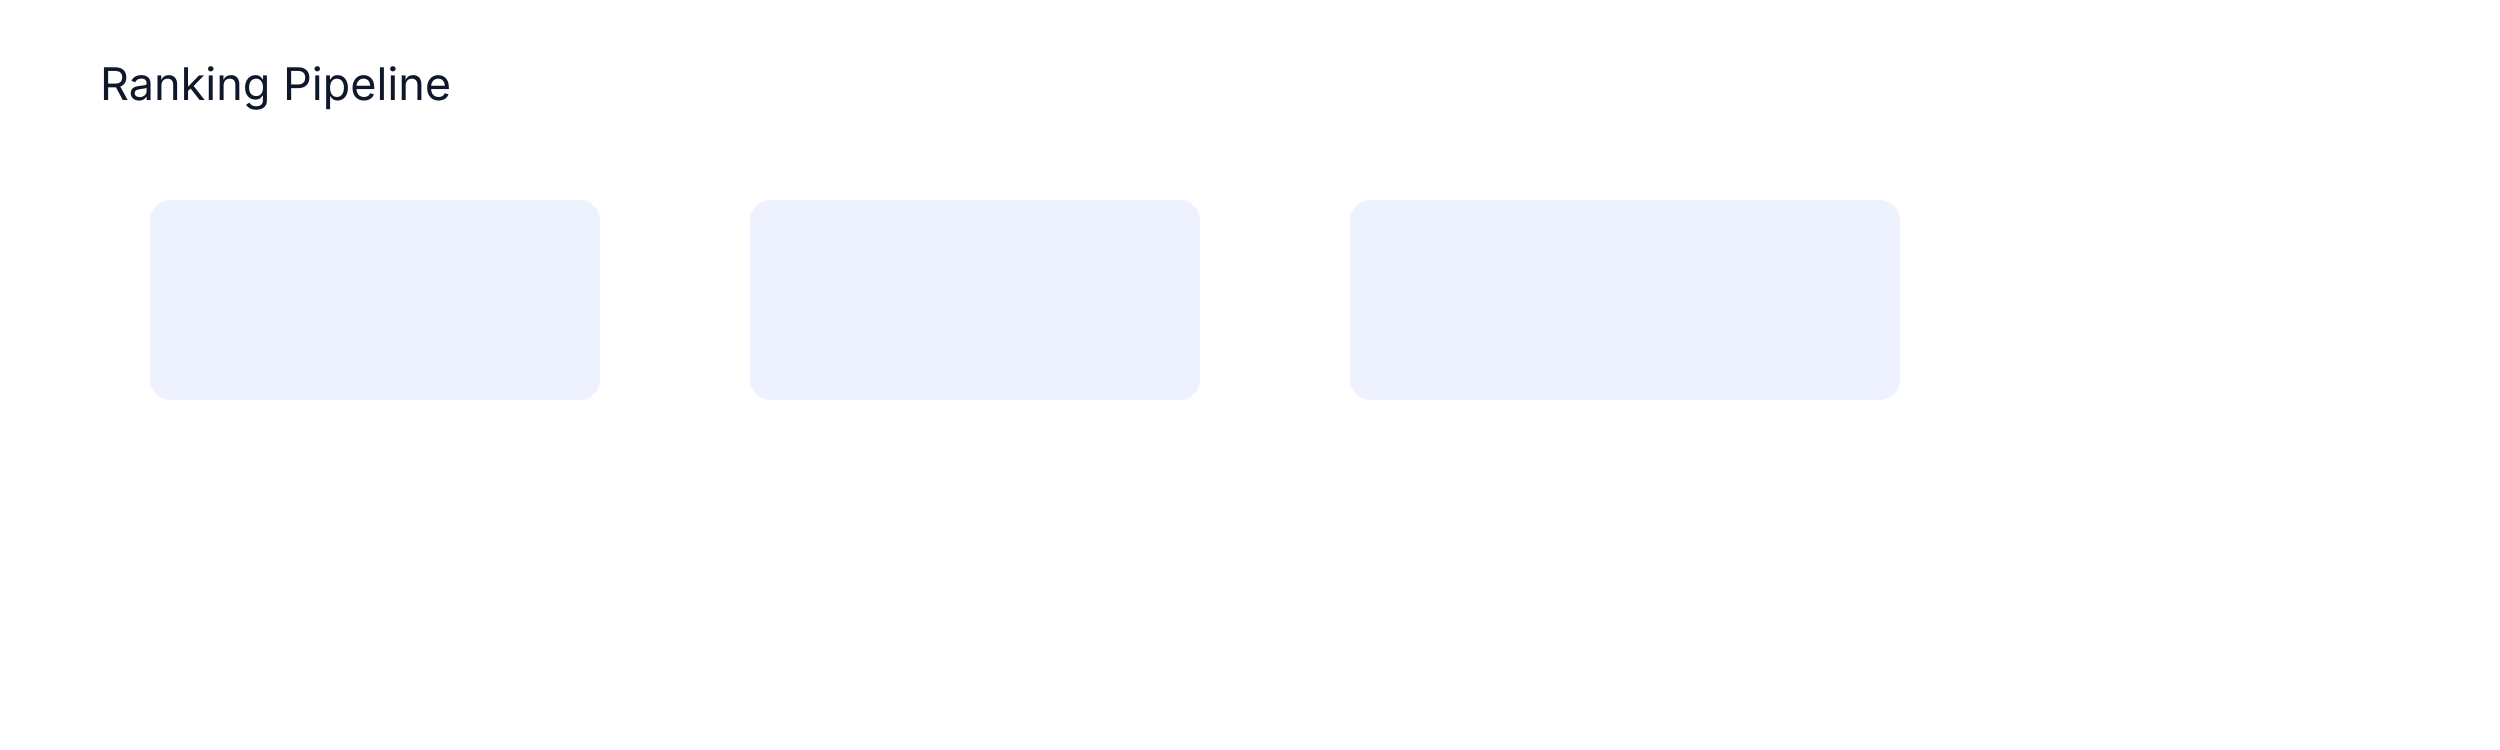
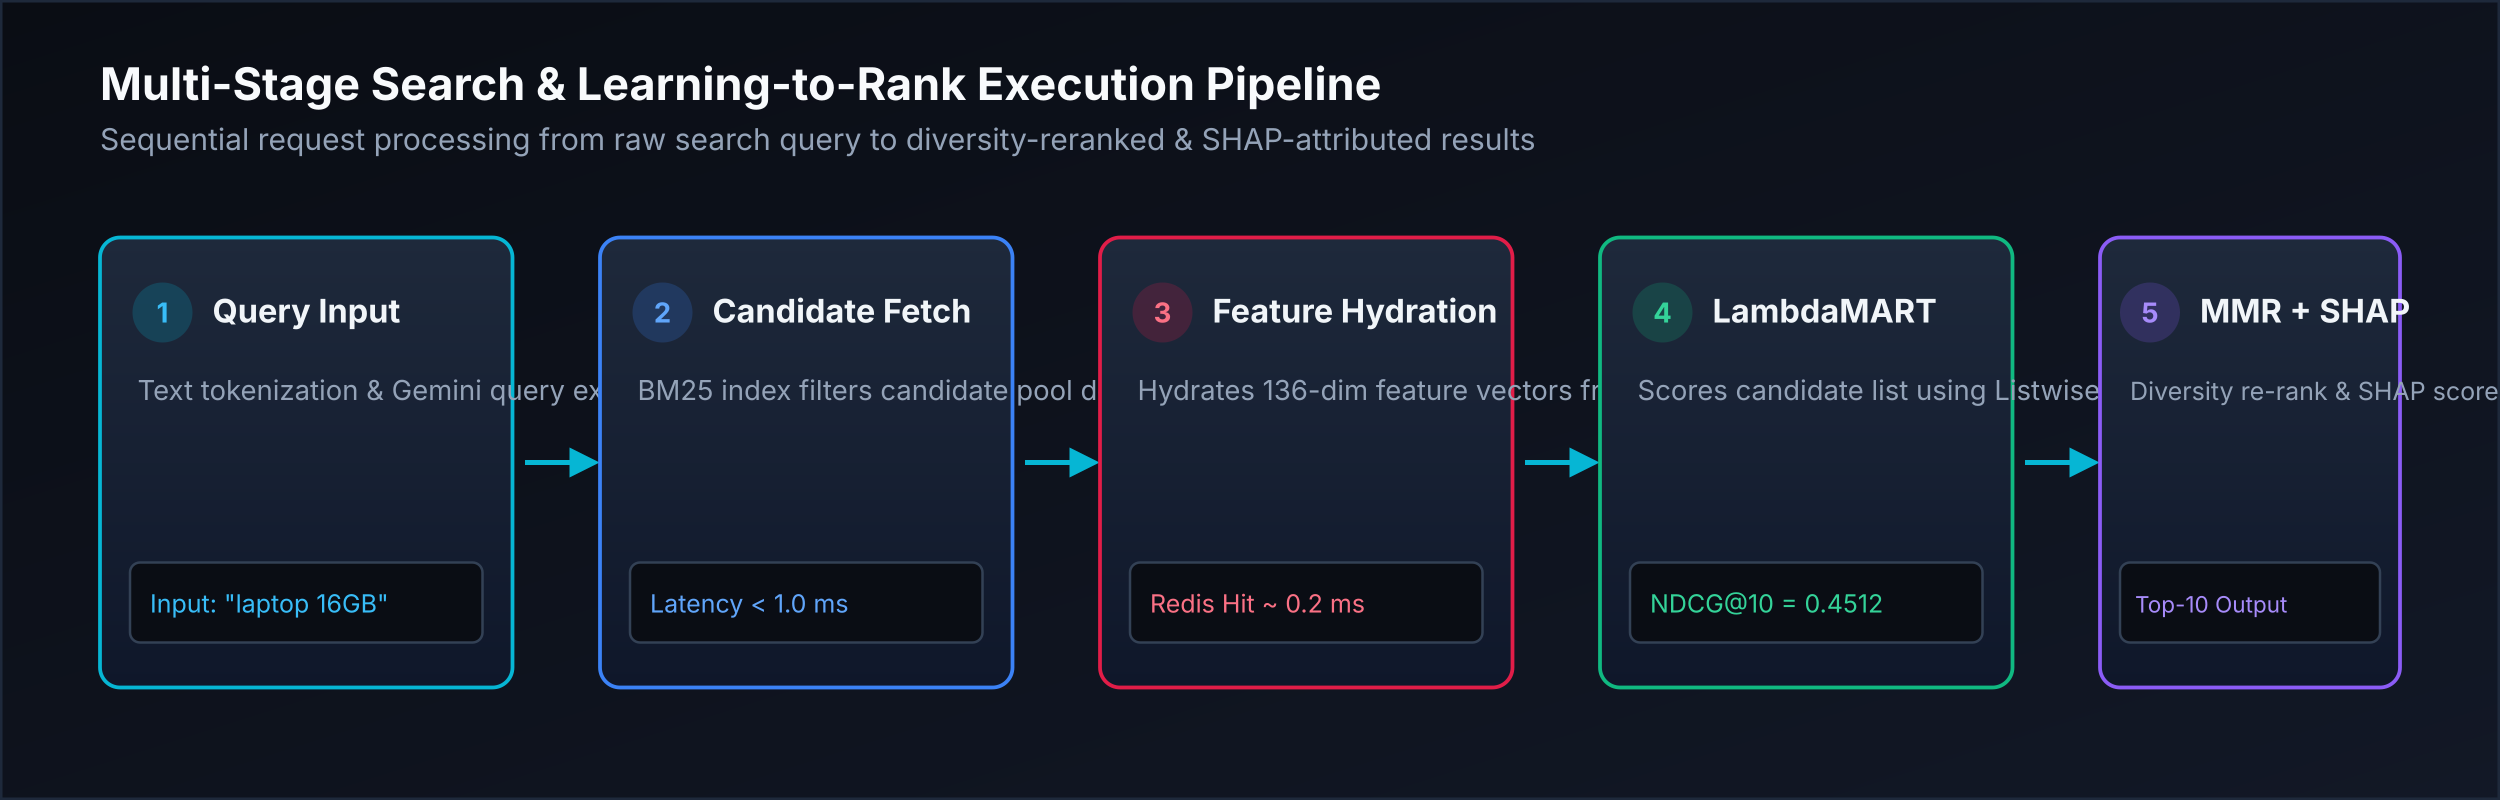
- <svg xmlns="http://www.w3.org/2000/svg" width="1000" height="300" viewBox="0 0 1000 300">
-   <rect width="1000" height="300" fill="#ffffff" />
-   <text x="40" y="40" font-family="Inter, Arial, sans-serif" font-size="18" fill="#0f172a">Ranking Pipeline</text>
-   <g fill="#eef2ff">
-     <rect x="60" y="80" width="180" height="80" rx="8" />
-     <text x="80" y="125" font-size="12">Candidate Retrieval (BM25)</text>
-     <rect x="300" y="80" width="180" height="80" rx="8" />
-     <text x="320" y="125" font-size="12">Feature Extraction (136 feats)</text>
-     <rect x="540" y="80" width="220" height="80" rx="8" />
-     <text x="560" y="125" font-size="12">Learning-to-Rank Models</text>
+ <svg xmlns="http://www.w3.org/2000/svg" width="1000" height="320" viewBox="0 0 1000 320" fill="none">
+   <defs>
+     <linearGradient id="bg" x1="0%" y1="0%" x2="100%" y2="100%">
+       <stop offset="0%" stop-color="#0A0D14" />
+       <stop offset="100%" stop-color="#121826" />
+     </linearGradient>
+     <linearGradient id="card-bg" x1="0%" y1="0%" x2="0%" y2="100%">
+       <stop offset="0%" stop-color="#1E293B" opacity="0.9" />
+       <stop offset="100%" stop-color="#0F172A" opacity="0.9" />
+     </linearGradient>
+     <marker id="arrow" viewBox="0 0 10 10" refX="6" refY="5" markerWidth="6" markerHeight="6" orient="auto-start-reverse">
+       <path d="M 0 0 L 10 5 L 0 10 z" fill="#06B6D4" />
+     </marker>
+   </defs>
+   <rect width="1000" height="320" fill="url(#bg)" stroke="#1E293B" stroke-width="2" />
+   <text x="40" y="40" font-family="Inter, sans-serif" font-size="18" font-weight="700" fill="#F8FAFC">Multi-Stage Search &amp; Learning-to-Rank Execution Pipeline</text>
+   <text x="40" y="60" font-family="Inter, sans-serif" font-size="12" fill="#94A3B8">Sequential request processing from raw search query to diversity-reranked &amp; SHAP-attributed results</text>
+   <g transform="translate(40, 95)">
+     <rect width="165" height="180" rx="8" fill="url(#card-bg)" stroke="#06B6D4" stroke-width="1.5" />
+     <circle cx="25" cy="30" r="12" fill="#06B6D4" fill-opacity="0.2" />
+     <text x="25" y="34" font-family="Inter, sans-serif" font-size="11" font-weight="700" fill="#38BDF8" text-anchor="middle">1</text>
+     <text x="45" y="34" font-family="Inter, sans-serif" font-size="13" font-weight="700" fill="#F1F5F9">Query Input</text>
+     <text x="15" y="65" font-family="Inter, sans-serif" font-size="11" fill="#94A3B8">Text tokenization &amp; Gemini query expansion.</text>
+     <rect x="12" y="130" width="141" height="32" rx="4" fill="#0A0D14" stroke="#334155" />
+     <text x="20" y="150" font-family="Inter, monospace" font-size="10" fill="#38BDF8">Input: "laptop 16GB"</text>
+   </g>
+   <path d="M210 185 H235" stroke="#06B6D4" stroke-width="2" marker-end="url(#arrow)" />
+   <g transform="translate(240, 95)">
+     <rect width="165" height="180" rx="8" fill="url(#card-bg)" stroke="#3B82F6" stroke-width="1.5" />
+     <circle cx="25" cy="30" r="12" fill="#3B82F6" fill-opacity="0.2" />
+     <text x="25" y="34" font-family="Inter, sans-serif" font-size="11" font-weight="700" fill="#60A5FA" text-anchor="middle">2</text>
+     <text x="45" y="34" font-family="Inter, sans-serif" font-size="13" font-weight="700" fill="#F1F5F9">Candidate Fetch</text>
+     <text x="15" y="65" font-family="Inter, sans-serif" font-size="11" fill="#94A3B8">BM25 index filters candidate pool down to K=100.</text>
+     <rect x="12" y="130" width="141" height="32" rx="4" fill="#0A0D14" stroke="#334155" />
+     <text x="20" y="150" font-family="Inter, monospace" font-size="10" fill="#60A5FA">Latency &lt; 1.0 ms</text>
+   </g>
+   <path d="M410 185 H435" stroke="#06B6D4" stroke-width="2" marker-end="url(#arrow)" />
+   <g transform="translate(440, 95)">
+     <rect width="165" height="180" rx="8" fill="url(#card-bg)" stroke="#E11D48" stroke-width="1.5" />
+     <circle cx="25" cy="30" r="12" fill="#E11D48" fill-opacity="0.2" />
+     <text x="25" y="34" font-family="Inter, sans-serif" font-size="11" font-weight="700" fill="#FB7185" text-anchor="middle">3</text>
+     <text x="45" y="34" font-family="Inter, sans-serif" font-size="13" font-weight="700" fill="#F1F5F9">Feature Hydration</text>
+     <text x="15" y="65" font-family="Inter, sans-serif" font-size="11" fill="#94A3B8">Hydrates 136-dim feature vectors from Redis.</text>
+     <rect x="12" y="130" width="141" height="32" rx="4" fill="#0A0D14" stroke="#334155" />
+     <text x="20" y="150" font-family="Inter, monospace" font-size="10" fill="#FB7185">Redis Hit ~ 0.2 ms</text>
+   </g>
+   <path d="M610 185 H635" stroke="#06B6D4" stroke-width="2" marker-end="url(#arrow)" />
+   <g transform="translate(640, 95)">
+     <rect width="165" height="180" rx="8" fill="url(#card-bg)" stroke="#10B981" stroke-width="1.5" />
+     <circle cx="25" cy="30" r="12" fill="#10B981" fill-opacity="0.2" />
+     <text x="25" y="34" font-family="Inter, sans-serif" font-size="11" font-weight="700" fill="#34D399" text-anchor="middle">4</text>
+     <text x="45" y="34" font-family="Inter, sans-serif" font-size="13" font-weight="700" fill="#F1F5F9">LambdaMART</text>
+     <text x="15" y="65" font-family="Inter, sans-serif" font-size="11" fill="#94A3B8">Scores candidate list using Listwise LightGBM trees.</text>
+     <rect x="12" y="130" width="141" height="32" rx="4" fill="#0A0D14" stroke="#334155" />
+     <text x="20" y="150" font-family="Inter, monospace" font-size="10" fill="#34D399">NDCG@10 = 0.4512</text>
+   </g>
+   <path d="M810 185 H835" stroke="#06B6D4" stroke-width="2" marker-end="url(#arrow)" />
+   <g transform="translate(840, 95)">
+     <rect width="120" height="180" rx="8" fill="url(#card-bg)" stroke="#8B5CF6" stroke-width="1.5" />
+     <circle cx="20" cy="30" r="12" fill="#8B5CF6" fill-opacity="0.2" />
+     <text x="20" y="34" font-family="Inter, sans-serif" font-size="11" font-weight="700" fill="#A78BFA" text-anchor="middle">5</text>
+     <text x="40" y="34" font-family="Inter, sans-serif" font-size="13" font-weight="700" fill="#F1F5F9">MMR + SHAP</text>
+     <text x="12" y="65" font-family="Inter, sans-serif" font-size="10" fill="#94A3B8">Diversity re-rank &amp; SHAP score attribution.</text>
+     <rect x="8" y="130" width="104" height="32" rx="4" fill="#0A0D14" stroke="#334155" />
+     <text x="14" y="150" font-family="Inter, monospace" font-size="9" fill="#A78BFA">Top-10 Output</text>
  </g>
</svg>
